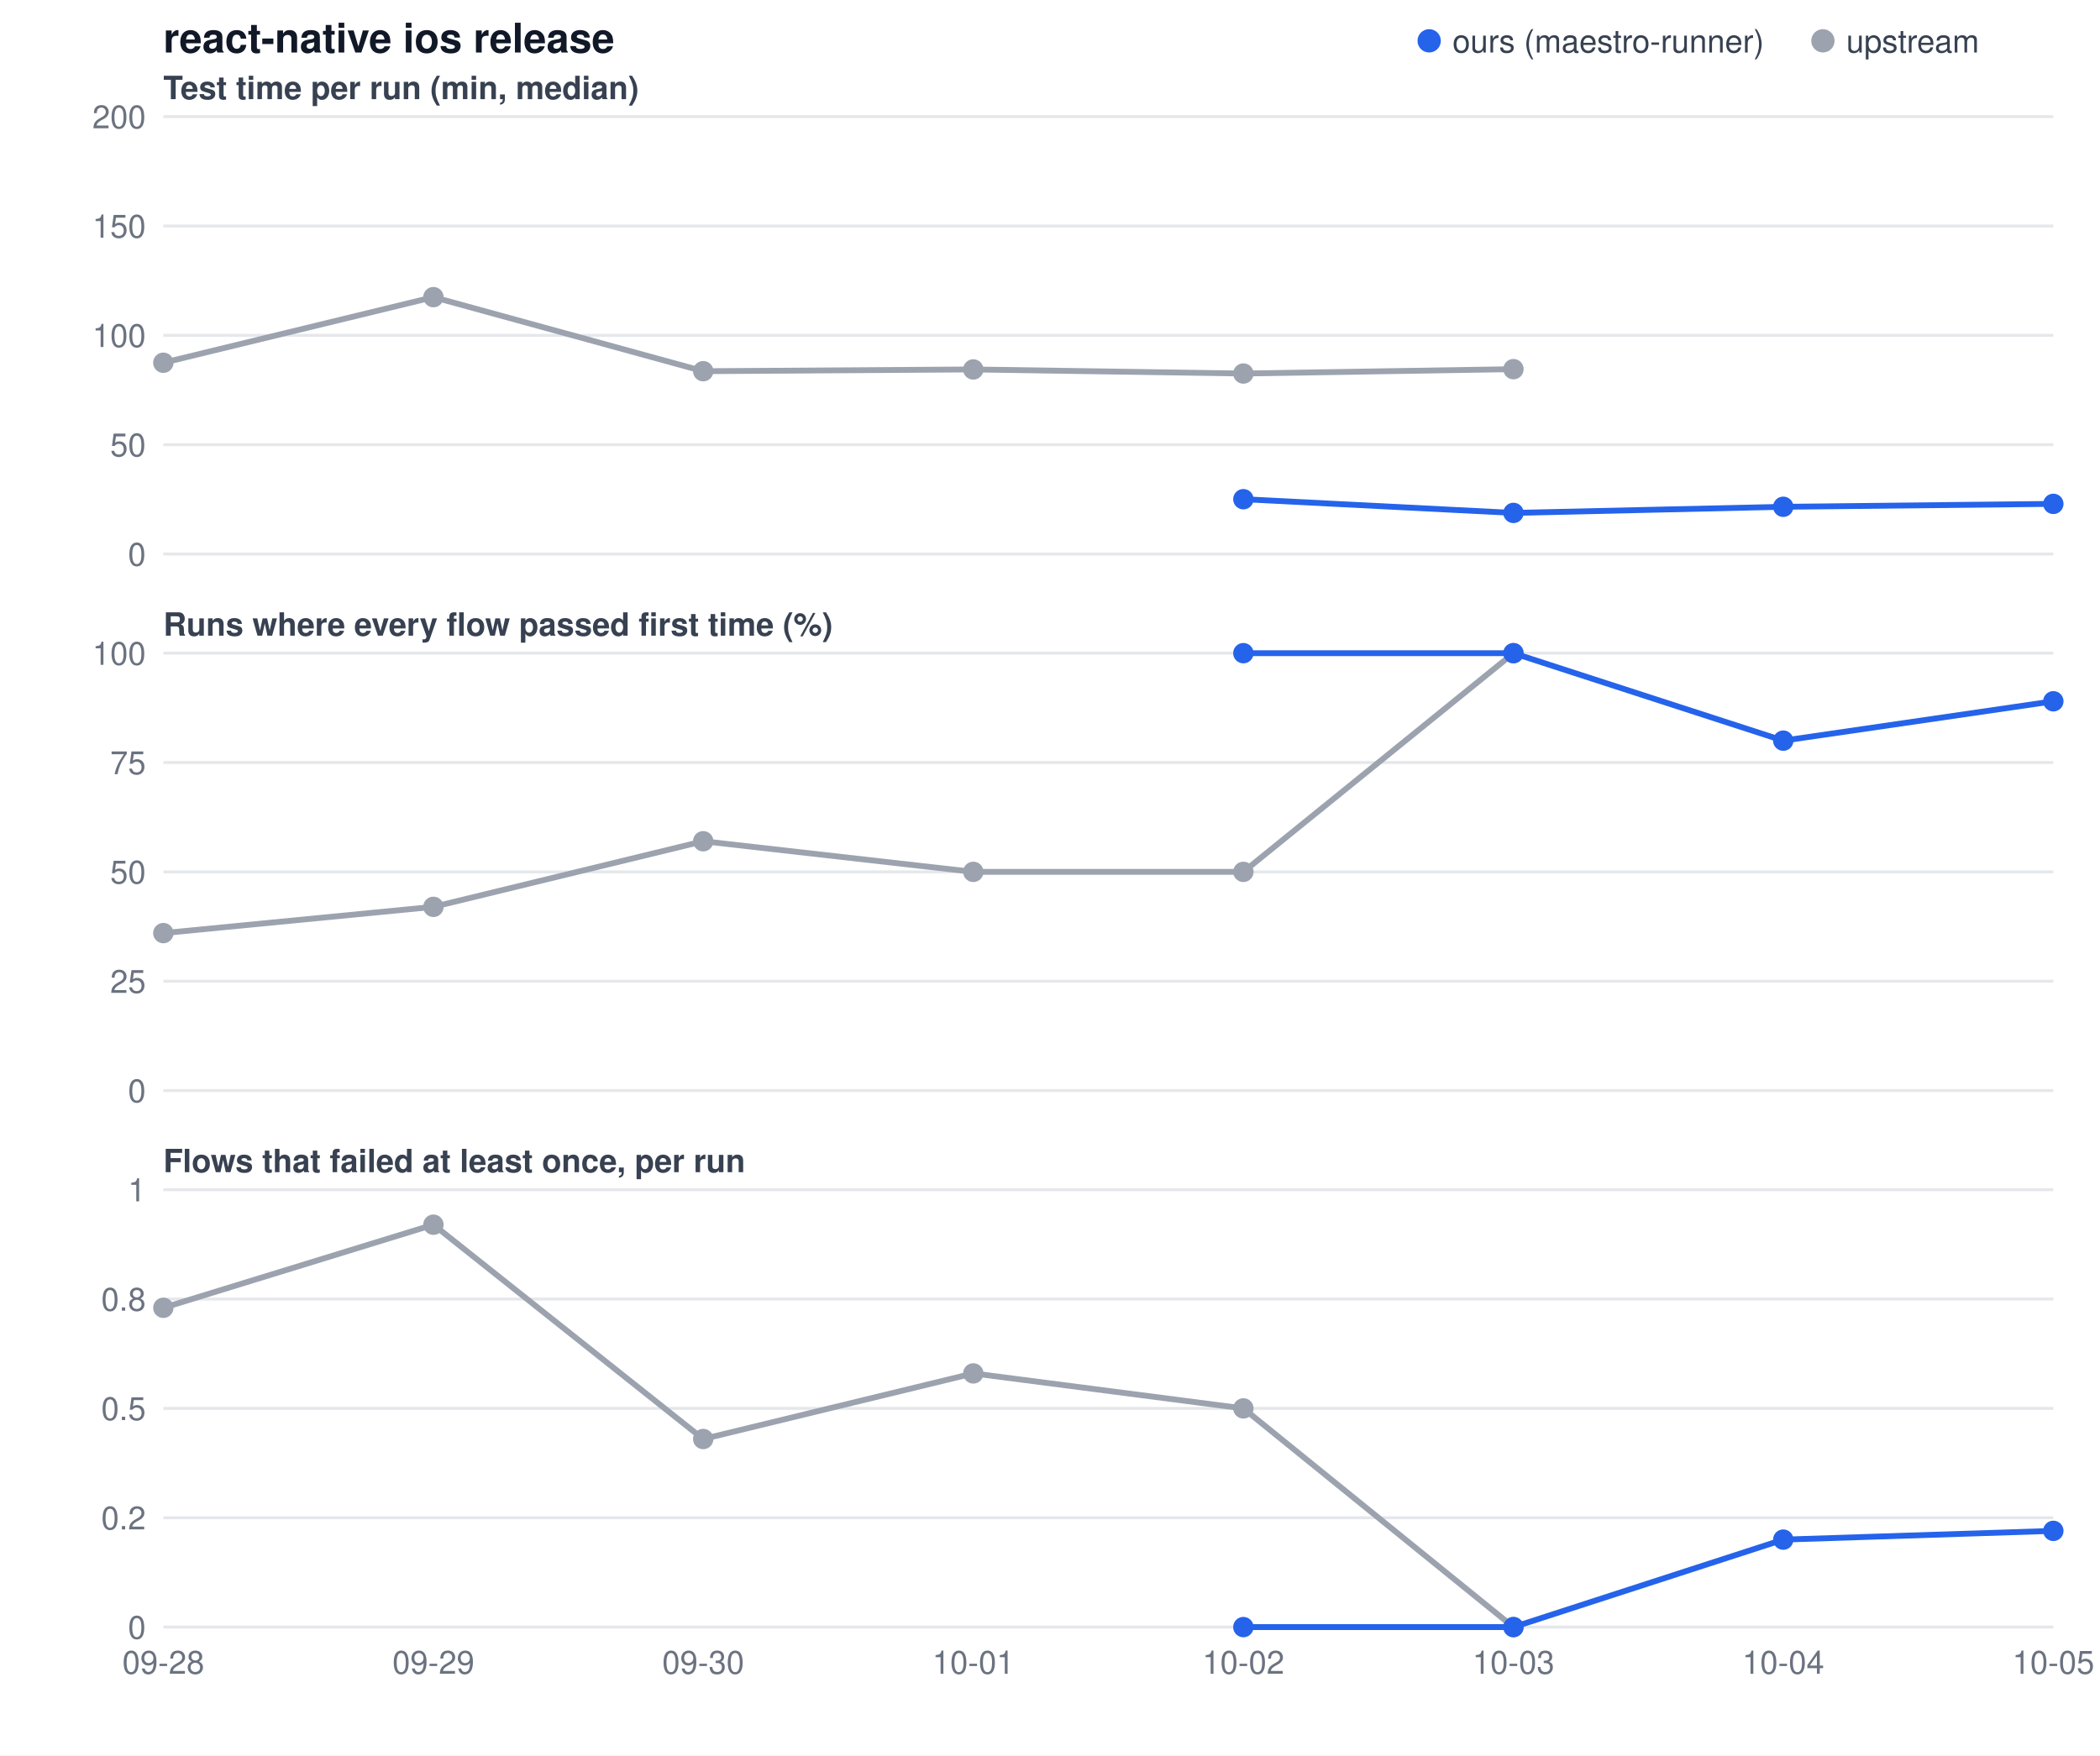
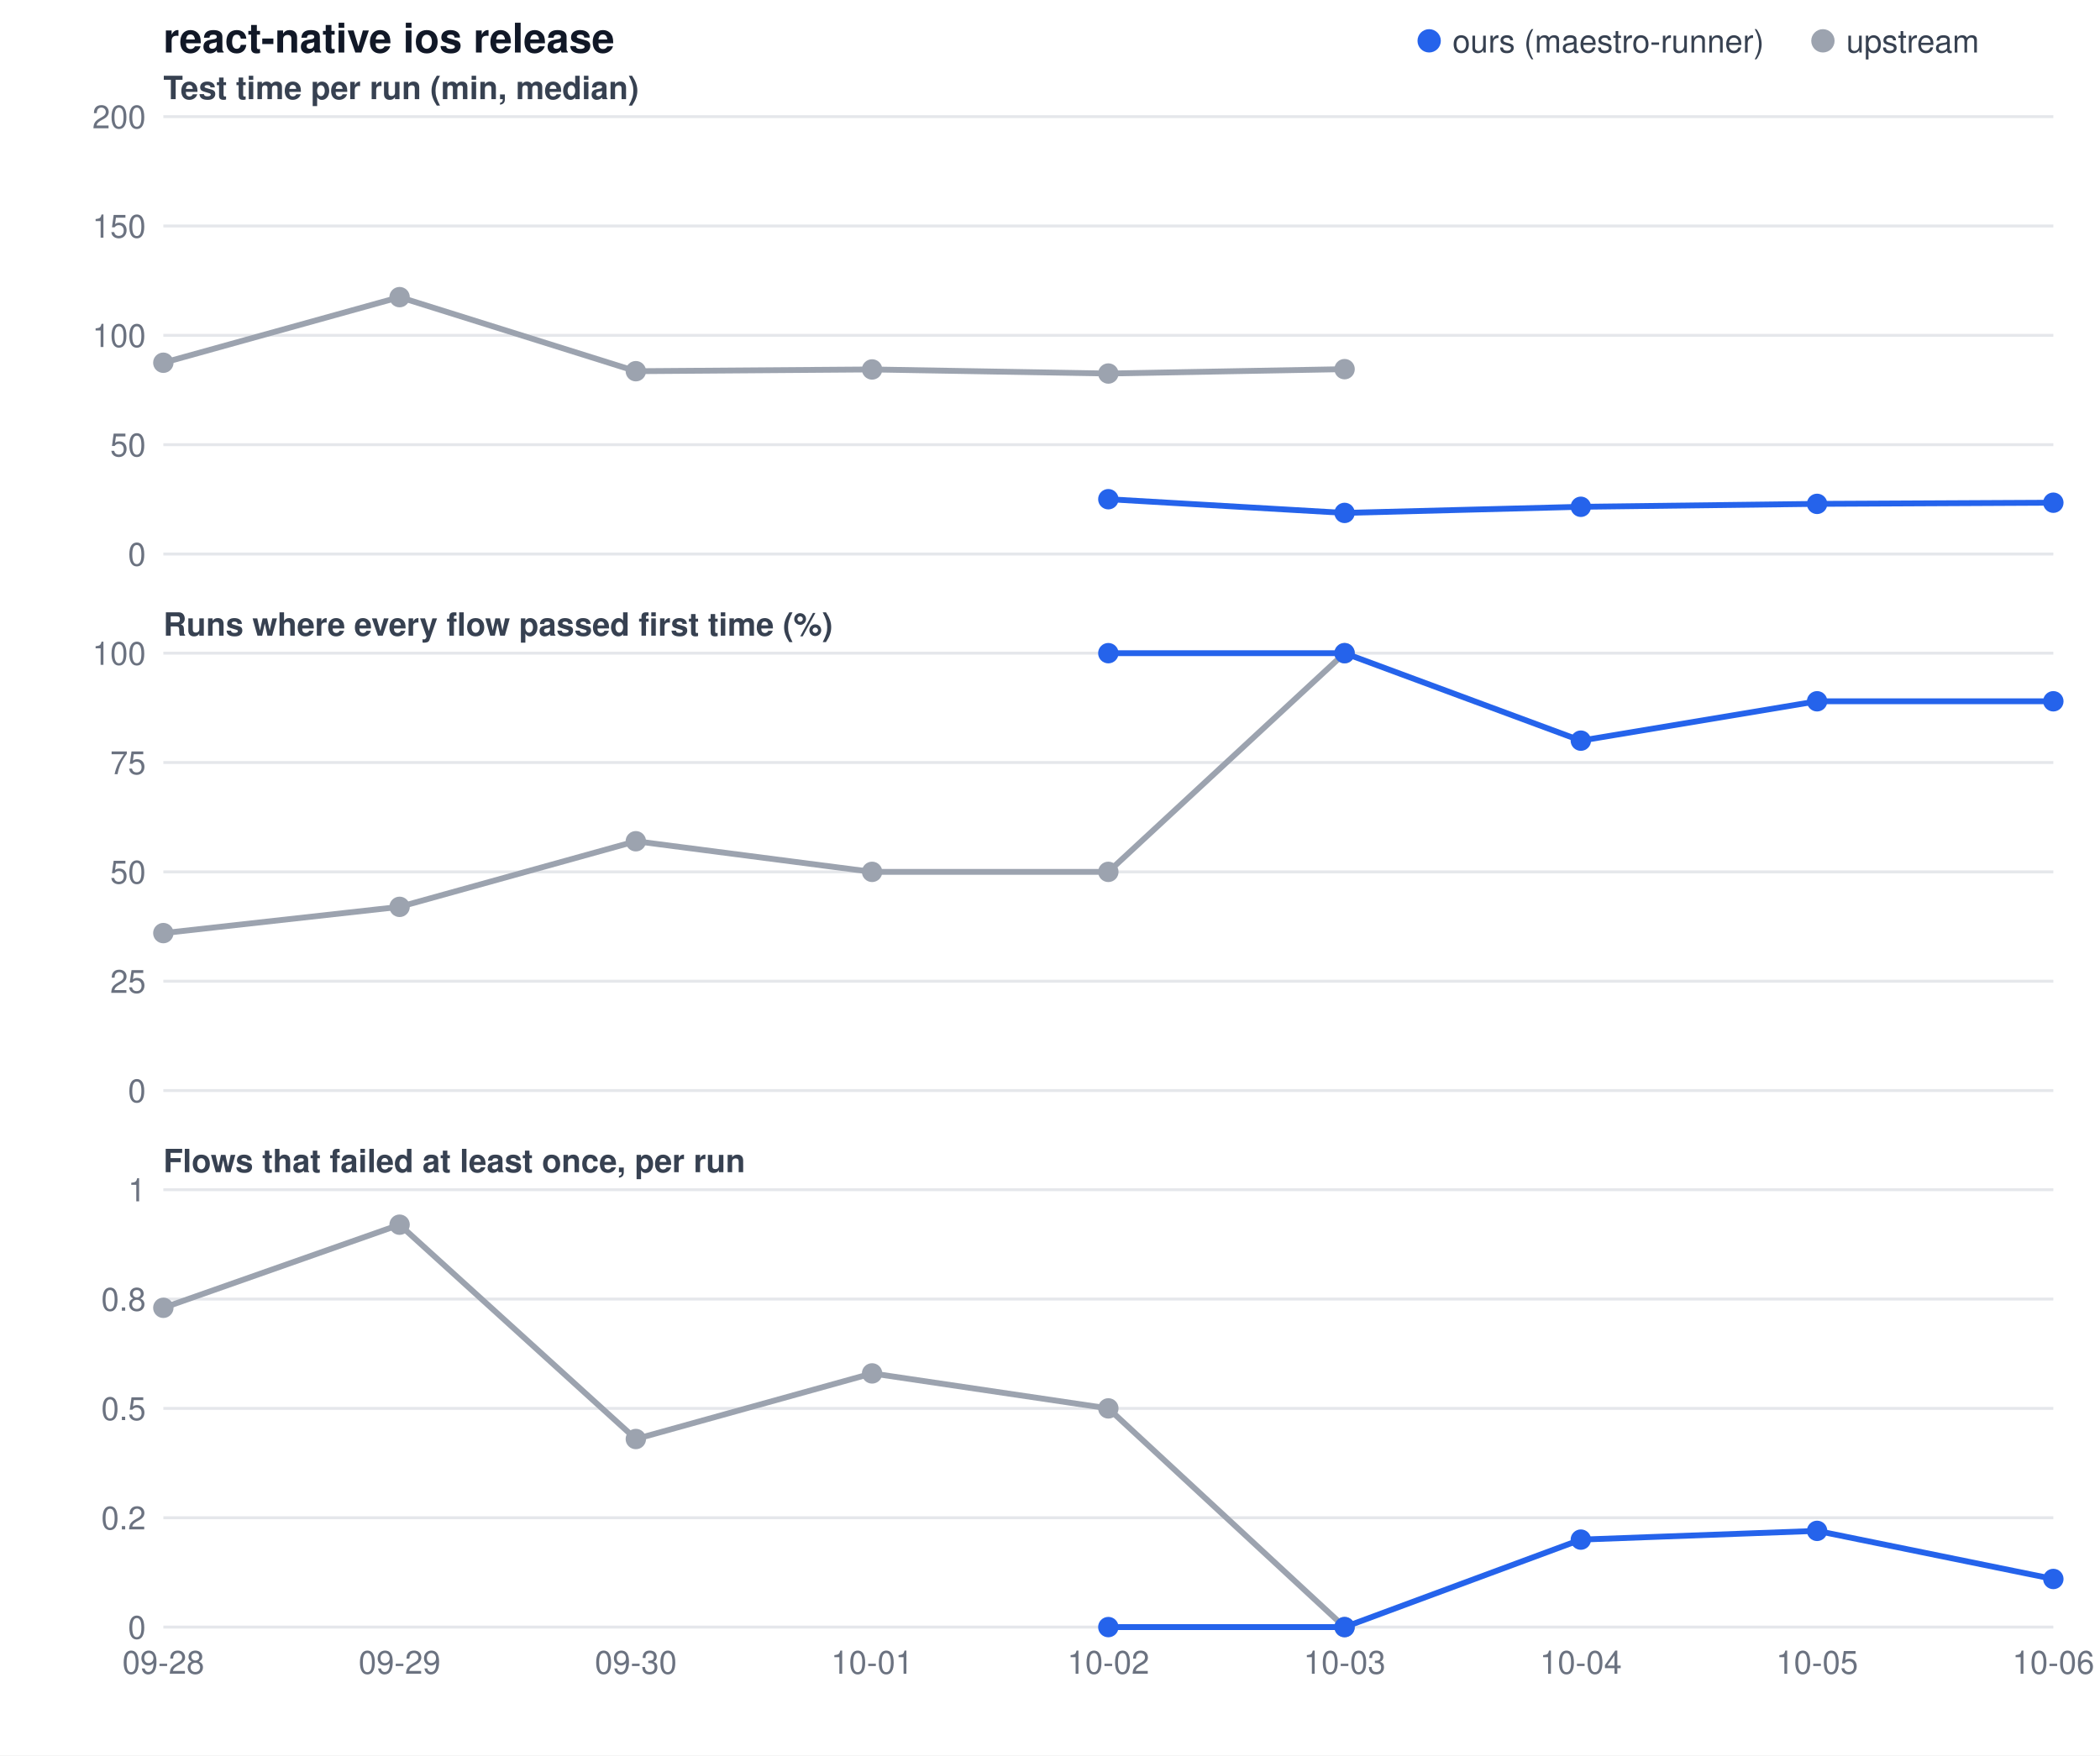
<svg xmlns="http://www.w3.org/2000/svg" width="720" height="602" font-family="-apple-system,Segoe UI,Helvetica,Arial,sans-serif" font-size="11">
  <rect width="100%" height="100%" fill="#ffffff" />
  <text x="56" y="18" font-size="14" font-weight="600" fill="#111827">react-native ios release</text>
  <circle cx="490" cy="14" r="4" fill="#2563eb" />
  <text x="498" y="18" fill="#374151">ours (maestro-runner)</text>
  <circle cx="625" cy="14" r="4" fill="#9ca3af" />
  <text x="633" y="18" fill="#374151">upstream</text>
  <text x="56" y="34" fill="#374151" font-weight="600">Test time per run (min, median)</text>
  <line x1="56" x2="704" y1="190.0" y2="190.0" stroke="#e5e7eb" />
  <text x="50" y="194.0" text-anchor="end" fill="#6b7280">0</text>
  <line x1="56" x2="704" y1="152.5" y2="152.5" stroke="#e5e7eb" />
  <text x="50" y="156.5" text-anchor="end" fill="#6b7280">50</text>
  <line x1="56" x2="704" y1="115.0" y2="115.0" stroke="#e5e7eb" />
  <text x="50" y="119.0" text-anchor="end" fill="#6b7280">100</text>
  <line x1="56" x2="704" y1="77.5" y2="77.5" stroke="#e5e7eb" />
  <text x="50" y="81.5" text-anchor="end" fill="#6b7280">150</text>
  <line x1="56" x2="704" y1="40.0" y2="40.0" stroke="#e5e7eb" />
  <text x="50" y="44.0" text-anchor="end" fill="#6b7280">200</text>
-   <polyline fill="none" stroke="#9ca3af" stroke-width="2" points="56.0,124.4 148.6,101.9 241.1,127.3 333.7,126.7 426.3,128.1 518.9,126.6" />
+   <polyline fill="none" stroke="#9ca3af" stroke-width="2" points="56.0,124.4 137.0,101.9 218.0,127.3 299.0,126.7 380.0,128.1 461.0,126.6" />
  <circle cx="56.0" cy="124.4" r="3.5" fill="#9ca3af" />
-   <circle cx="148.6" cy="101.9" r="3.5" fill="#9ca3af" />
-   <circle cx="241.1" cy="127.3" r="3.5" fill="#9ca3af" />
-   <circle cx="333.7" cy="126.7" r="3.5" fill="#9ca3af" />
-   <circle cx="426.3" cy="128.1" r="3.5" fill="#9ca3af" />
-   <circle cx="518.9" cy="126.6" r="3.5" fill="#9ca3af" />
-   <polyline fill="none" stroke="#2563eb" stroke-width="2" points="426.3,171.2 518.9,175.9 611.4,173.8 704.0,172.8" />
-   <circle cx="426.3" cy="171.2" r="3.5" fill="#2563eb" />
-   <circle cx="518.9" cy="175.9" r="3.5" fill="#2563eb" />
-   <circle cx="611.4" cy="173.8" r="3.5" fill="#2563eb" />
-   <circle cx="704.0" cy="172.8" r="3.5" fill="#2563eb" />
+   <circle cx="137.0" cy="101.9" r="3.5" fill="#9ca3af" />
+   <circle cx="218.0" cy="127.3" r="3.5" fill="#9ca3af" />
+   <circle cx="299.0" cy="126.7" r="3.5" fill="#9ca3af" />
+   <circle cx="380.0" cy="128.1" r="3.5" fill="#9ca3af" />
+   <circle cx="461.0" cy="126.6" r="3.5" fill="#9ca3af" />
+   <polyline fill="none" stroke="#2563eb" stroke-width="2" points="380.0,171.2 461.0,175.9 542.0,173.8 623.0,172.8 704.0,172.4" />
+   <circle cx="380.0" cy="171.2" r="3.5" fill="#2563eb" />
+   <circle cx="461.0" cy="175.9" r="3.5" fill="#2563eb" />
+   <circle cx="542.0" cy="173.8" r="3.5" fill="#2563eb" />
+   <circle cx="623.0" cy="172.8" r="3.5" fill="#2563eb" />
+   <circle cx="704.0" cy="172.4" r="3.5" fill="#2563eb" />
  <text x="56" y="218" fill="#374151" font-weight="600">Runs where every flow passed first time (%)</text>
  <line x1="56" x2="704" y1="374.0" y2="374.0" stroke="#e5e7eb" />
  <text x="50" y="378.0" text-anchor="end" fill="#6b7280">0</text>
  <line x1="56" x2="704" y1="336.5" y2="336.5" stroke="#e5e7eb" />
  <text x="50" y="340.5" text-anchor="end" fill="#6b7280">25</text>
  <line x1="56" x2="704" y1="299.0" y2="299.0" stroke="#e5e7eb" />
  <text x="50" y="303.0" text-anchor="end" fill="#6b7280">50</text>
  <line x1="56" x2="704" y1="261.5" y2="261.5" stroke="#e5e7eb" />
  <text x="50" y="265.5" text-anchor="end" fill="#6b7280">75</text>
  <line x1="56" x2="704" y1="224.0" y2="224.0" stroke="#e5e7eb" />
  <text x="50" y="228.0" text-anchor="end" fill="#6b7280">100</text>
-   <polyline fill="none" stroke="#9ca3af" stroke-width="2" points="56.0,320.0 148.6,311.0 241.1,288.5 333.7,299.0 426.3,299.0 518.9,224.0" />
+   <polyline fill="none" stroke="#9ca3af" stroke-width="2" points="56.0,320.0 137.0,311.0 218.0,288.5 299.0,299.0 380.0,299.0 461.0,224.0" />
  <circle cx="56.0" cy="320.0" r="3.5" fill="#9ca3af" />
-   <circle cx="148.6" cy="311.0" r="3.5" fill="#9ca3af" />
-   <circle cx="241.1" cy="288.5" r="3.5" fill="#9ca3af" />
-   <circle cx="333.7" cy="299.0" r="3.5" fill="#9ca3af" />
-   <circle cx="426.3" cy="299.0" r="3.5" fill="#9ca3af" />
-   <circle cx="518.9" cy="224.0" r="3.5" fill="#9ca3af" />
-   <polyline fill="none" stroke="#2563eb" stroke-width="2" points="426.3,224.0 518.9,224.0 611.4,254.0 704.0,240.5" />
-   <circle cx="426.3" cy="224.0" r="3.5" fill="#2563eb" />
-   <circle cx="518.9" cy="224.0" r="3.5" fill="#2563eb" />
-   <circle cx="611.4" cy="254.0" r="3.5" fill="#2563eb" />
+   <circle cx="137.0" cy="311.0" r="3.5" fill="#9ca3af" />
+   <circle cx="218.0" cy="288.5" r="3.5" fill="#9ca3af" />
+   <circle cx="299.0" cy="299.0" r="3.5" fill="#9ca3af" />
+   <circle cx="380.0" cy="299.0" r="3.5" fill="#9ca3af" />
+   <circle cx="461.0" cy="224.0" r="3.5" fill="#9ca3af" />
+   <polyline fill="none" stroke="#2563eb" stroke-width="2" points="380.0,224.0 461.0,224.0 542.0,254.0 623.0,240.5 704.0,240.5" />
+   <circle cx="380.0" cy="224.0" r="3.5" fill="#2563eb" />
+   <circle cx="461.0" cy="224.0" r="3.5" fill="#2563eb" />
+   <circle cx="542.0" cy="254.0" r="3.5" fill="#2563eb" />
+   <circle cx="623.0" cy="240.5" r="3.5" fill="#2563eb" />
  <circle cx="704.0" cy="240.5" r="3.5" fill="#2563eb" />
  <text x="56" y="402" fill="#374151" font-weight="600">Flows that failed at least once, per run</text>
  <line x1="56" x2="704" y1="558.0" y2="558.0" stroke="#e5e7eb" />
  <text x="50" y="562.0" text-anchor="end" fill="#6b7280">0</text>
  <line x1="56" x2="704" y1="520.5" y2="520.5" stroke="#e5e7eb" />
  <text x="50" y="524.5" text-anchor="end" fill="#6b7280">0.2</text>
  <line x1="56" x2="704" y1="483.0" y2="483.0" stroke="#e5e7eb" />
  <text x="50" y="487.0" text-anchor="end" fill="#6b7280">0.5</text>
  <line x1="56" x2="704" y1="445.5" y2="445.5" stroke="#e5e7eb" />
  <text x="50" y="449.5" text-anchor="end" fill="#6b7280">0.8</text>
  <line x1="56" x2="704" y1="408.0" y2="408.0" stroke="#e5e7eb" />
  <text x="50" y="412.0" text-anchor="end" fill="#6b7280">1</text>
-   <polyline fill="none" stroke="#9ca3af" stroke-width="2" points="56.0,448.5 148.6,420.0 241.1,493.5 333.7,471.0 426.3,483.0 518.9,558.0" />
+   <polyline fill="none" stroke="#9ca3af" stroke-width="2" points="56.0,448.5 137.0,420.0 218.0,493.5 299.0,471.0 380.0,483.0 461.0,558.0" />
  <circle cx="56.0" cy="448.5" r="3.5" fill="#9ca3af" />
-   <circle cx="148.6" cy="420.0" r="3.5" fill="#9ca3af" />
-   <circle cx="241.1" cy="493.5" r="3.5" fill="#9ca3af" />
-   <circle cx="333.7" cy="471.0" r="3.5" fill="#9ca3af" />
-   <circle cx="426.3" cy="483.0" r="3.5" fill="#9ca3af" />
-   <circle cx="518.9" cy="558.0" r="3.5" fill="#9ca3af" />
-   <polyline fill="none" stroke="#2563eb" stroke-width="2" points="426.3,558.0 518.9,558.0 611.4,528.0 704.0,525.0" />
-   <circle cx="426.3" cy="558.0" r="3.5" fill="#2563eb" />
-   <circle cx="518.9" cy="558.0" r="3.5" fill="#2563eb" />
-   <circle cx="611.4" cy="528.0" r="3.5" fill="#2563eb" />
-   <circle cx="704.0" cy="525.0" r="3.5" fill="#2563eb" />
+   <circle cx="137.0" cy="420.0" r="3.5" fill="#9ca3af" />
+   <circle cx="218.0" cy="493.5" r="3.5" fill="#9ca3af" />
+   <circle cx="299.0" cy="471.0" r="3.5" fill="#9ca3af" />
+   <circle cx="380.0" cy="483.0" r="3.5" fill="#9ca3af" />
+   <circle cx="461.0" cy="558.0" r="3.5" fill="#9ca3af" />
+   <polyline fill="none" stroke="#2563eb" stroke-width="2" points="380.0,558.0 461.0,558.0 542.0,528.0 623.0,525.0 704.0,541.5" />
+   <circle cx="380.0" cy="558.0" r="3.5" fill="#2563eb" />
+   <circle cx="461.0" cy="558.0" r="3.5" fill="#2563eb" />
+   <circle cx="542.0" cy="528.0" r="3.5" fill="#2563eb" />
+   <circle cx="623.0" cy="525.0" r="3.5" fill="#2563eb" />
+   <circle cx="704.0" cy="541.5" r="3.5" fill="#2563eb" />
  <text x="56.0" y="574" text-anchor="middle" fill="#6b7280">09-28</text>
-   <text x="148.6" y="574" text-anchor="middle" fill="#6b7280">09-29</text>
-   <text x="241.1" y="574" text-anchor="middle" fill="#6b7280">09-30</text>
-   <text x="333.7" y="574" text-anchor="middle" fill="#6b7280">10-01</text>
-   <text x="426.3" y="574" text-anchor="middle" fill="#6b7280">10-02</text>
-   <text x="518.9" y="574" text-anchor="middle" fill="#6b7280">10-03</text>
-   <text x="611.4" y="574" text-anchor="middle" fill="#6b7280">10-04</text>
-   <text x="704.0" y="574" text-anchor="middle" fill="#6b7280">10-05</text>
+   <text x="137.0" y="574" text-anchor="middle" fill="#6b7280">09-29</text>
+   <text x="218.0" y="574" text-anchor="middle" fill="#6b7280">09-30</text>
+   <text x="299.0" y="574" text-anchor="middle" fill="#6b7280">10-01</text>
+   <text x="380.0" y="574" text-anchor="middle" fill="#6b7280">10-02</text>
+   <text x="461.0" y="574" text-anchor="middle" fill="#6b7280">10-03</text>
+   <text x="542.0" y="574" text-anchor="middle" fill="#6b7280">10-04</text>
+   <text x="623.0" y="574" text-anchor="middle" fill="#6b7280">10-05</text>
+   <text x="704.0" y="574" text-anchor="middle" fill="#6b7280">10-06</text>
</svg>
